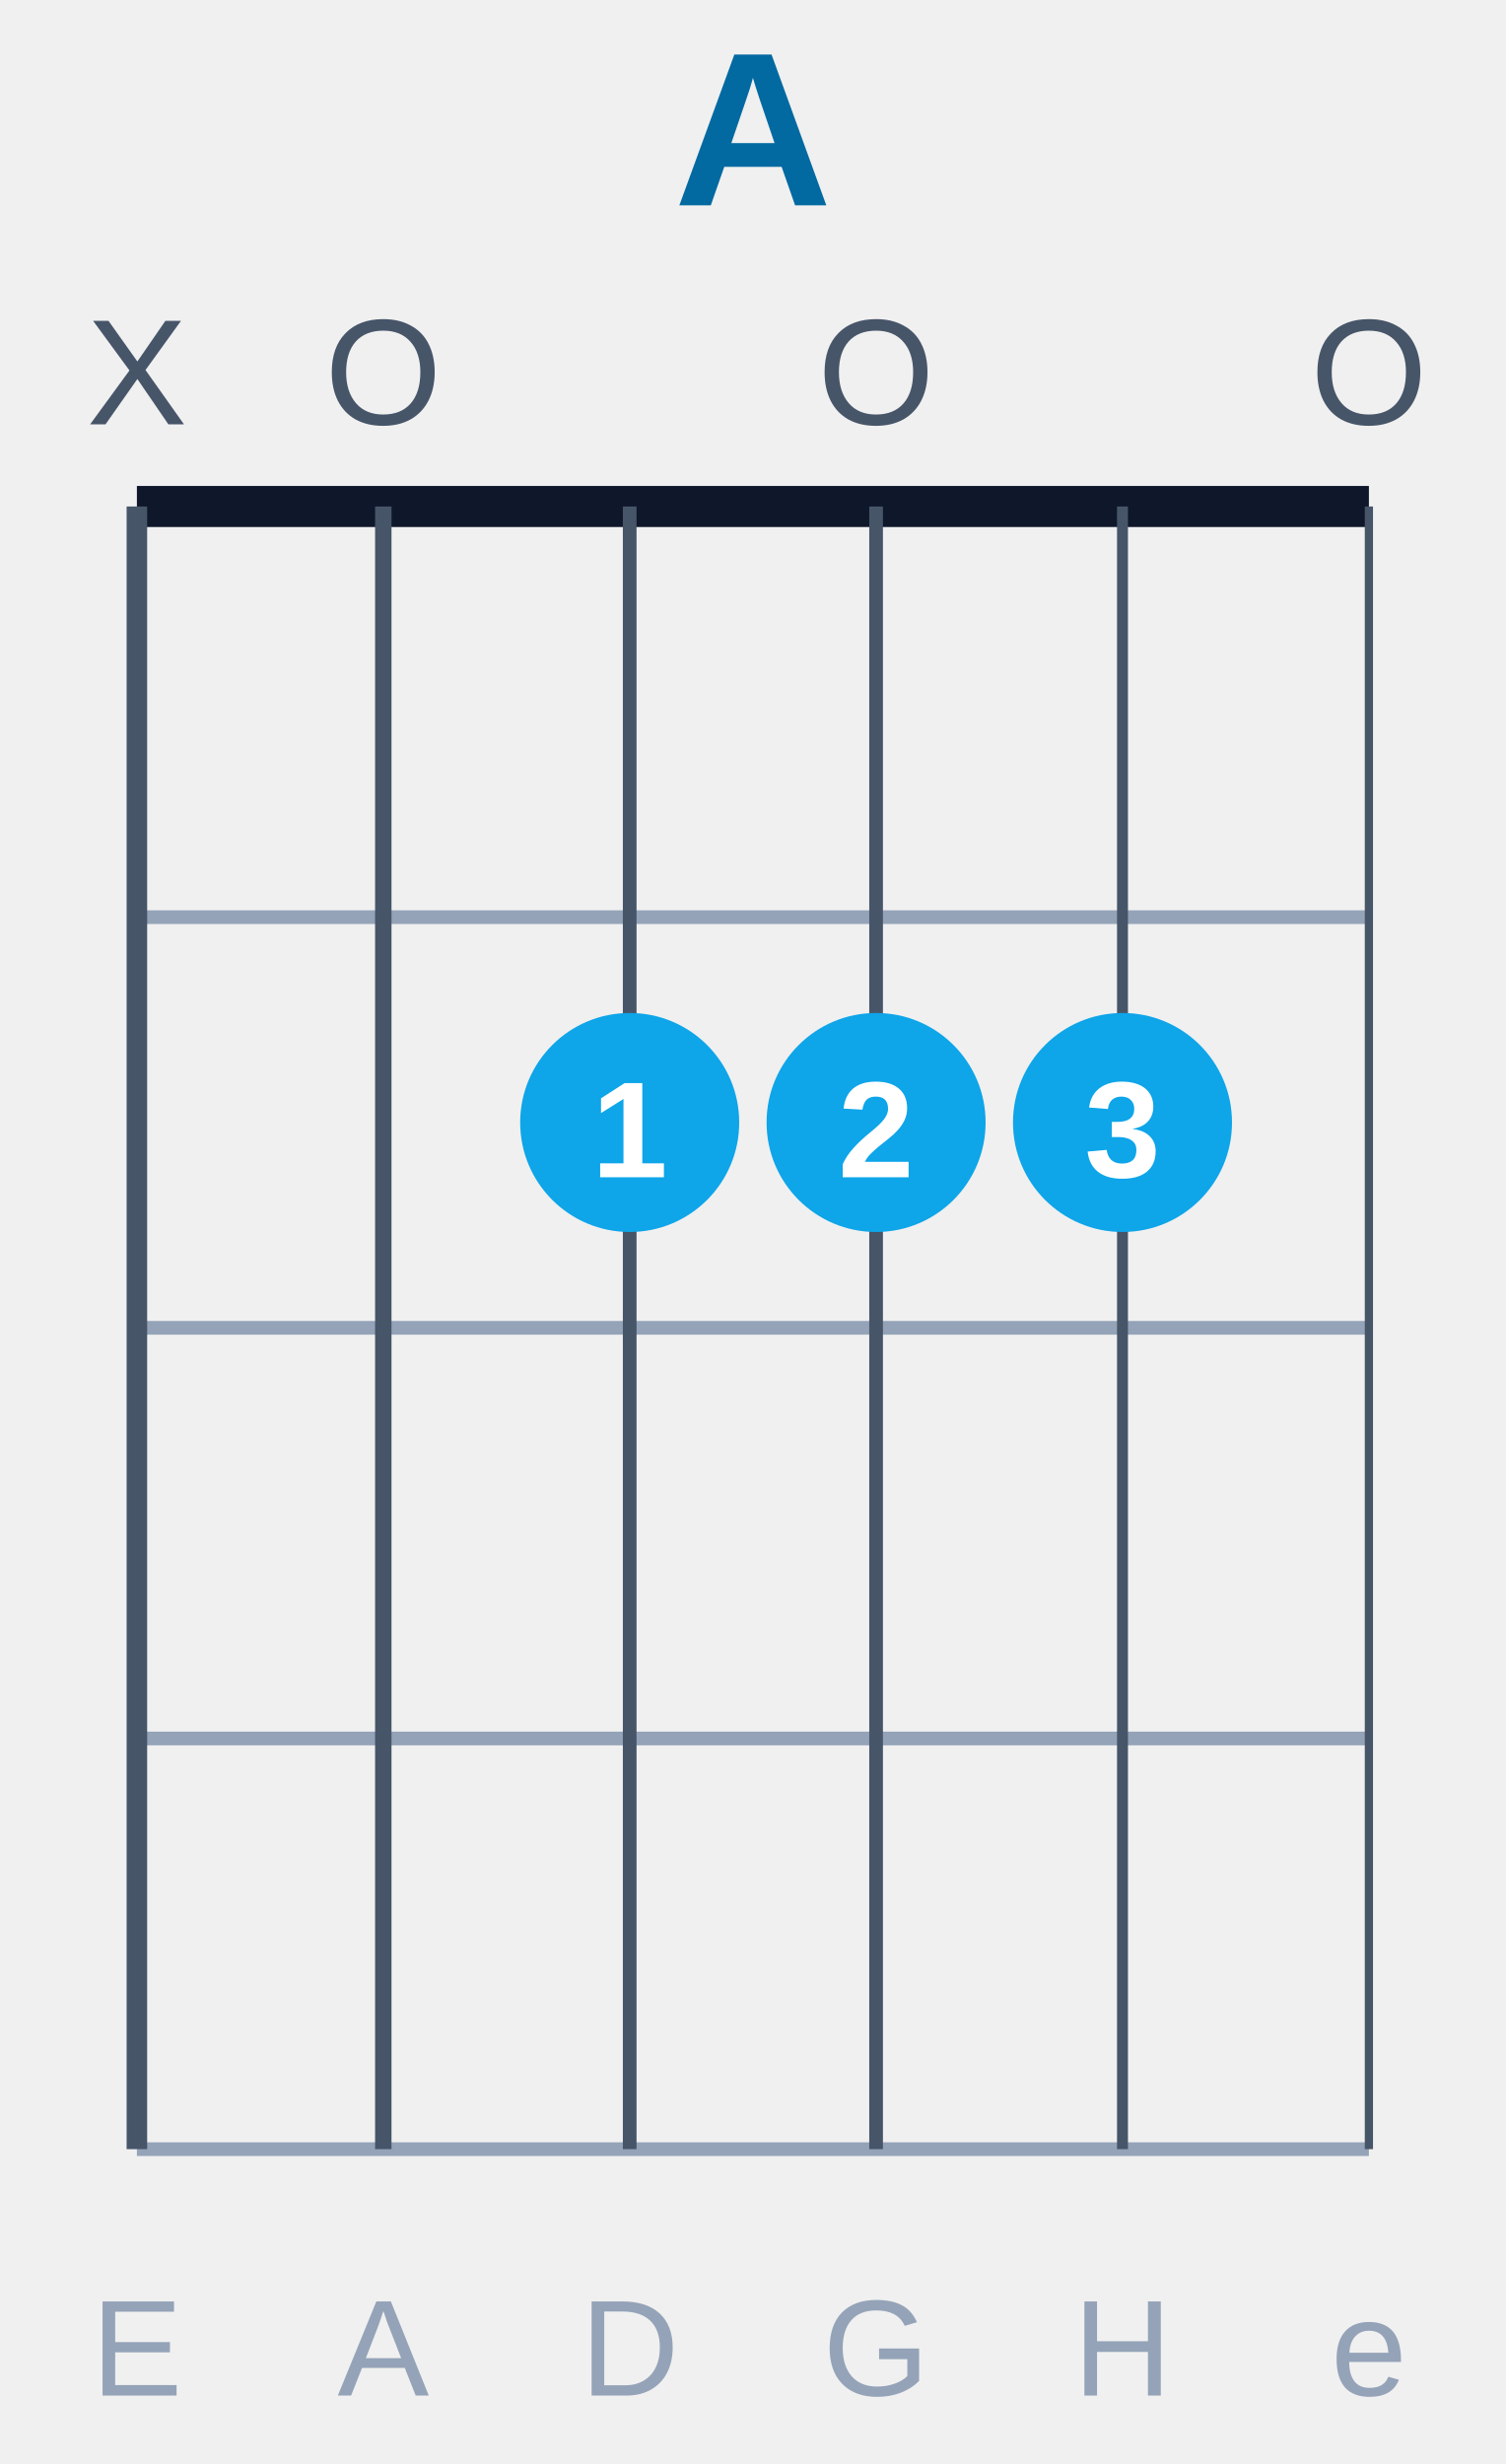
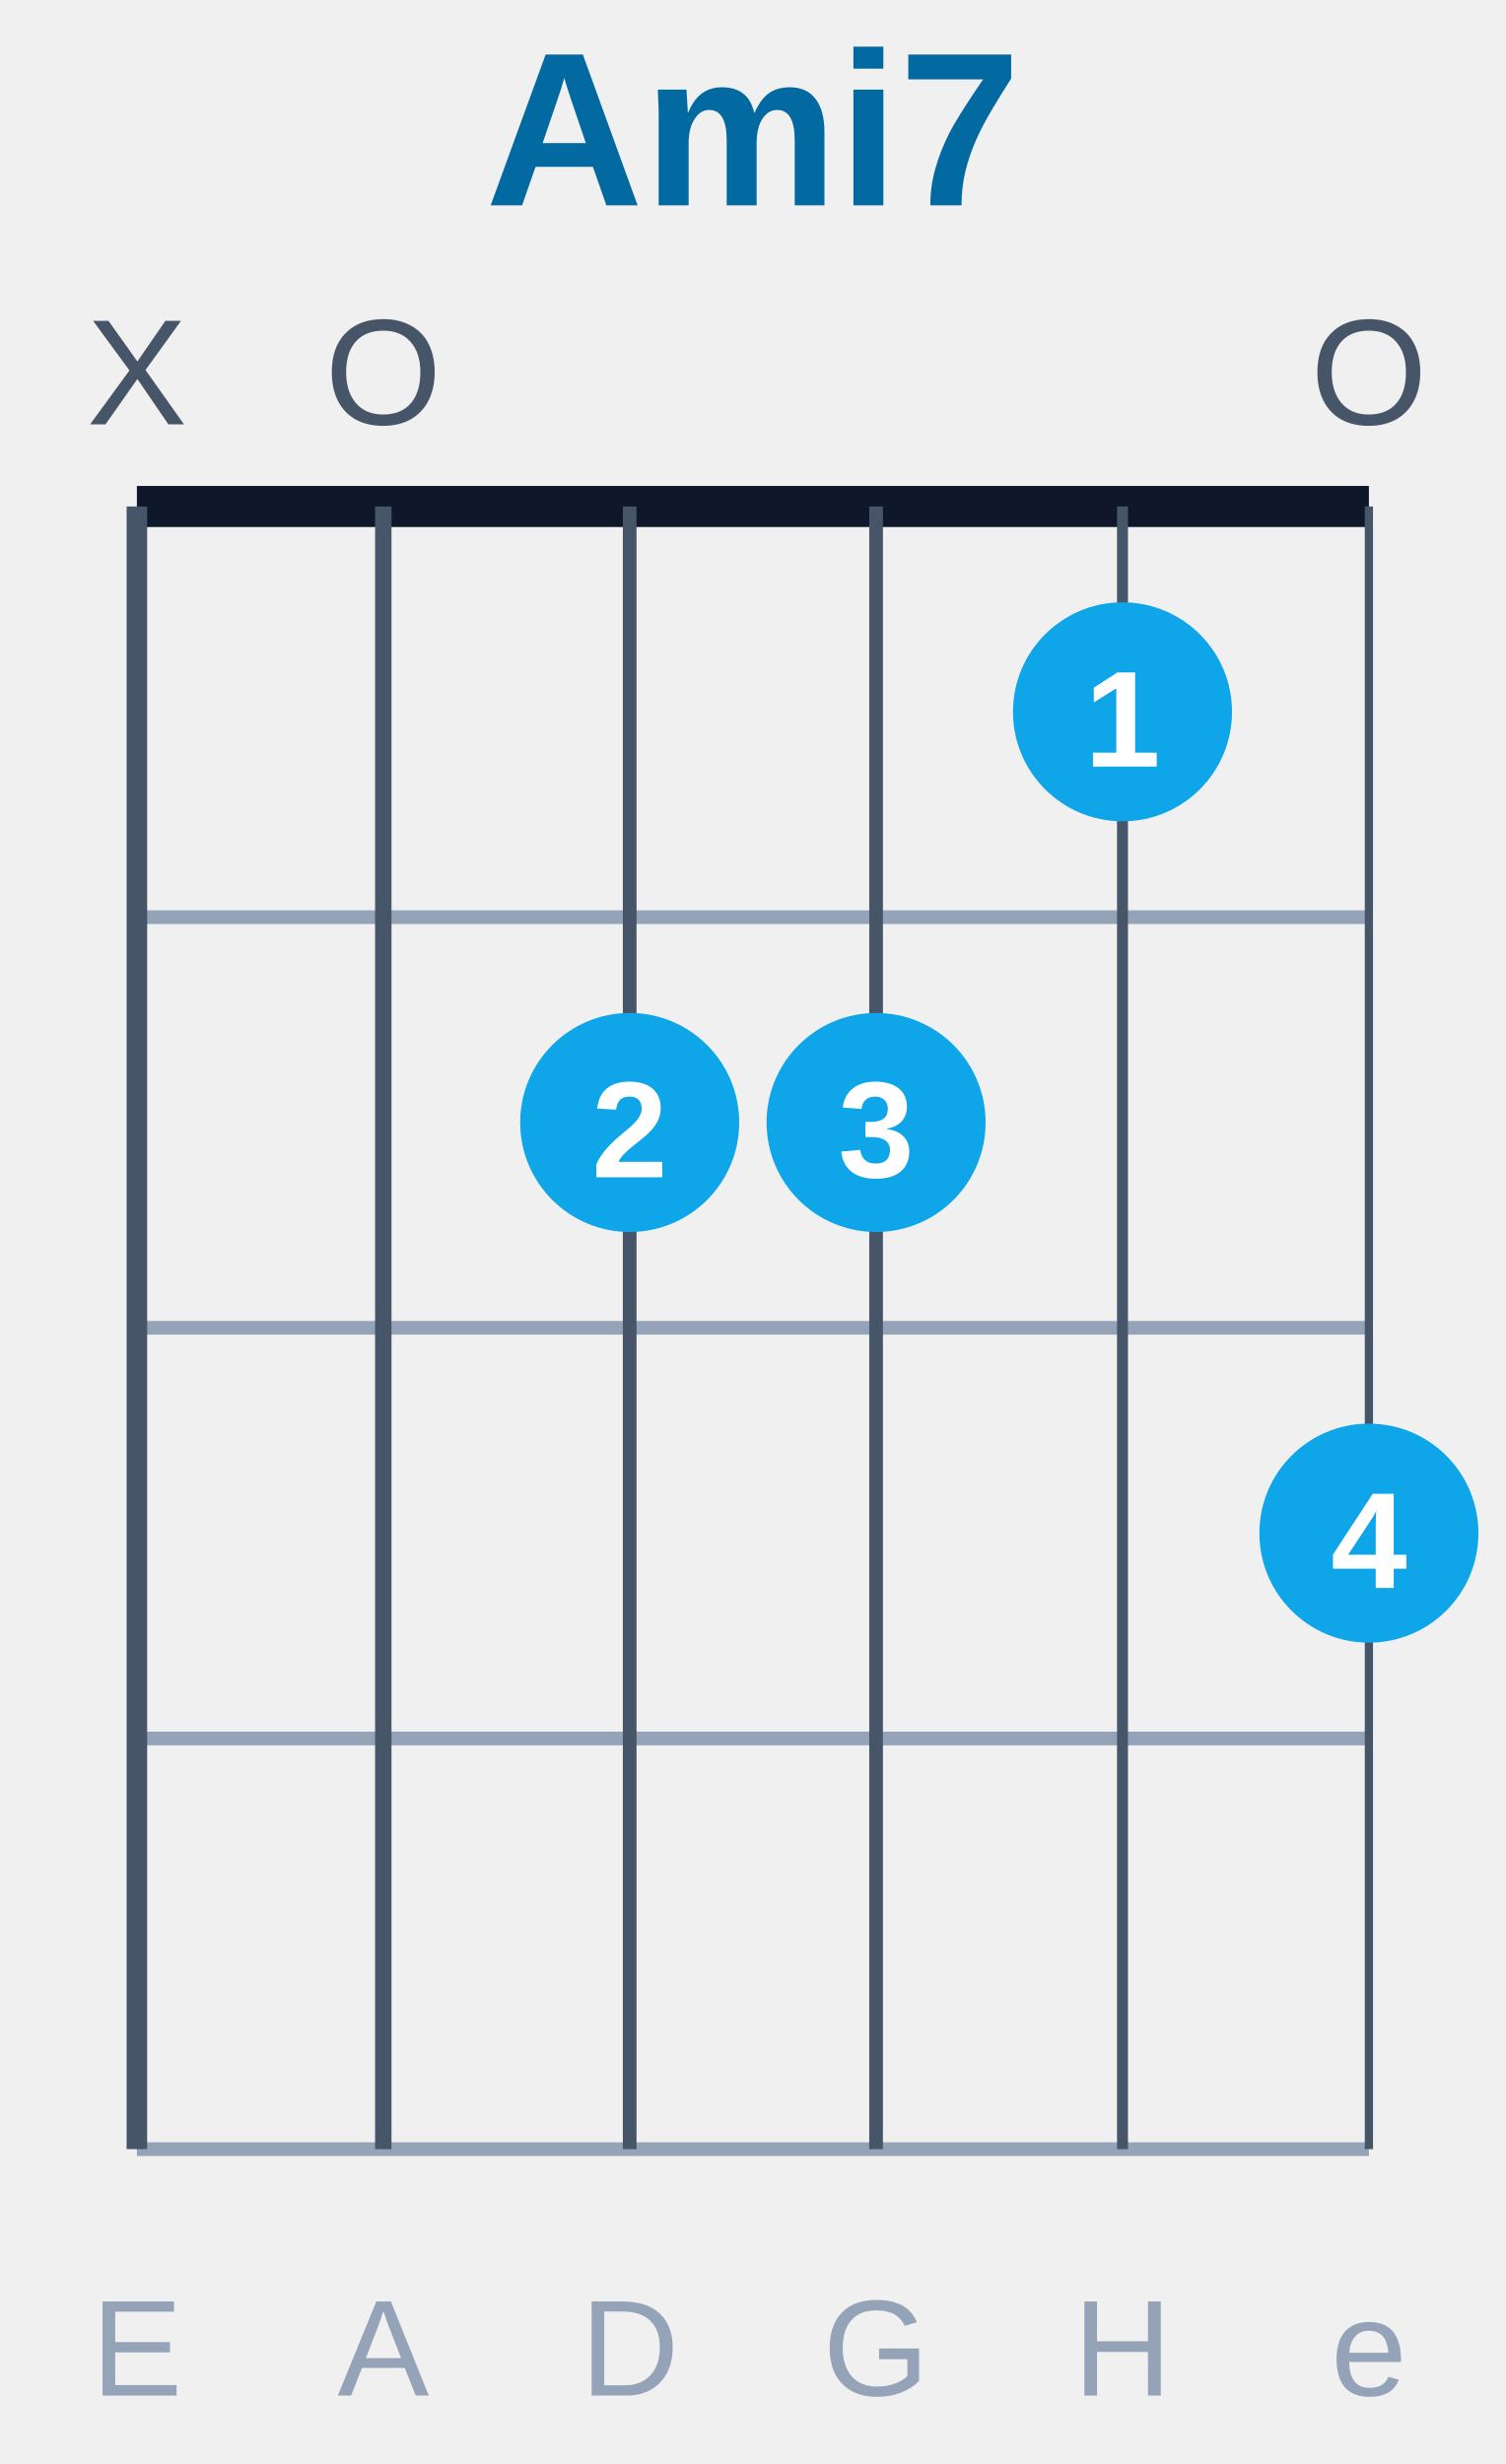
<svg xmlns="http://www.w3.org/2000/svg" viewBox="30 35 110 180" width="100%" height="100%" style="background: #ffffff; border: 1px solid #e2e8f0; border-radius: 8px; font-family: Arial, sans-serif;">
  <g transform="translate(40, 50)">
-     <text x="45" y="0" font-size="16" font-weight="bold" fill="#0369a1" text-anchor="middle">A</text>
+     <text x="45" y="0" font-size="16" font-weight="bold" fill="#0369a1" text-anchor="middle">Ami7</text>
    <text x="0" y="16" font-size="11" fill="#475569" text-anchor="middle">X</text>
    <text x="18" y="16" font-size="11" fill="#475569" text-anchor="middle">O</text>
-     <text x="54" y="16" font-size="11" fill="#475569" text-anchor="middle">O</text>
    <text x="90" y="16" font-size="11" fill="#475569" text-anchor="middle">O</text>
    <line x1="0" y1="22" x2="90" y2="22" stroke="#0f172a" stroke-width="3" />
    <line x1="0" y1="52" x2="90" y2="52" stroke="#94a3b8" stroke-width="1" />
    <line x1="0" y1="82" x2="90" y2="82" stroke="#94a3b8" stroke-width="1" />
    <line x1="0" y1="112" x2="90" y2="112" stroke="#94a3b8" stroke-width="1" />
    <line x1="0" y1="142" x2="90" y2="142" stroke="#94a3b8" stroke-width="1" />
    <line x1="0" y1="22" x2="0" y2="142" stroke="#475569" stroke-width="1.5" />
    <line x1="18" y1="22" x2="18" y2="142" stroke="#475569" stroke-width="1.2" />
    <line x1="36" y1="22" x2="36" y2="142" stroke="#475569" stroke-width="1" />
    <line x1="54" y1="22" x2="54" y2="142" stroke="#475569" stroke-width="1" />
    <line x1="72" y1="22" x2="72" y2="142" stroke="#475569" stroke-width="0.8" />
    <line x1="90" y1="22" x2="90" y2="142" stroke="#475569" stroke-width="0.6" />
+     <circle cx="54" cy="67" r="8" fill="#0ea5e9" />
+     <text x="54" y="71" font-size="10" font-weight="bold" fill="#fff" text-anchor="middle">3</text>
    <circle cx="36" cy="67" r="8" fill="#0ea5e9" />
-     <text x="36" y="71" font-size="10" font-weight="bold" fill="#fff" text-anchor="middle">1</text>
-     <circle cx="54" cy="67" r="8" fill="#0ea5e9" />
-     <text x="54" y="71" font-size="10" font-weight="bold" fill="#fff" text-anchor="middle">2</text>
-     <circle cx="72" cy="67" r="8" fill="#0ea5e9" />
-     <text x="72" y="71" font-size="10" font-weight="bold" fill="#fff" text-anchor="middle">3</text>
+     <text x="36" y="71" font-size="10" font-weight="bold" fill="#fff" text-anchor="middle">2</text>
+     <circle cx="72" cy="37" r="8" fill="#0ea5e9" />
+     <text x="72" y="41" font-size="10" font-weight="bold" fill="#fff" text-anchor="middle">1</text>
+     <circle cx="90" cy="97" r="8" fill="#0ea5e9" />
+     <text x="90" y="101" font-size="10" font-weight="bold" fill="#fff" text-anchor="middle">4</text>
    <text x="0" y="160" font-size="10" fill="#94a3b8" text-anchor="middle">E</text>
    <text x="18" y="160" font-size="10" fill="#94a3b8" text-anchor="middle">A</text>
    <text x="36" y="160" font-size="10" fill="#94a3b8" text-anchor="middle">D</text>
    <text x="54" y="160" font-size="10" fill="#94a3b8" text-anchor="middle">G</text>
    <text x="72" y="160" font-size="10" fill="#94a3b8" text-anchor="middle">H</text>
    <text x="90" y="160" font-size="10" fill="#94a3b8" text-anchor="middle">e</text>
  </g>
</svg>
